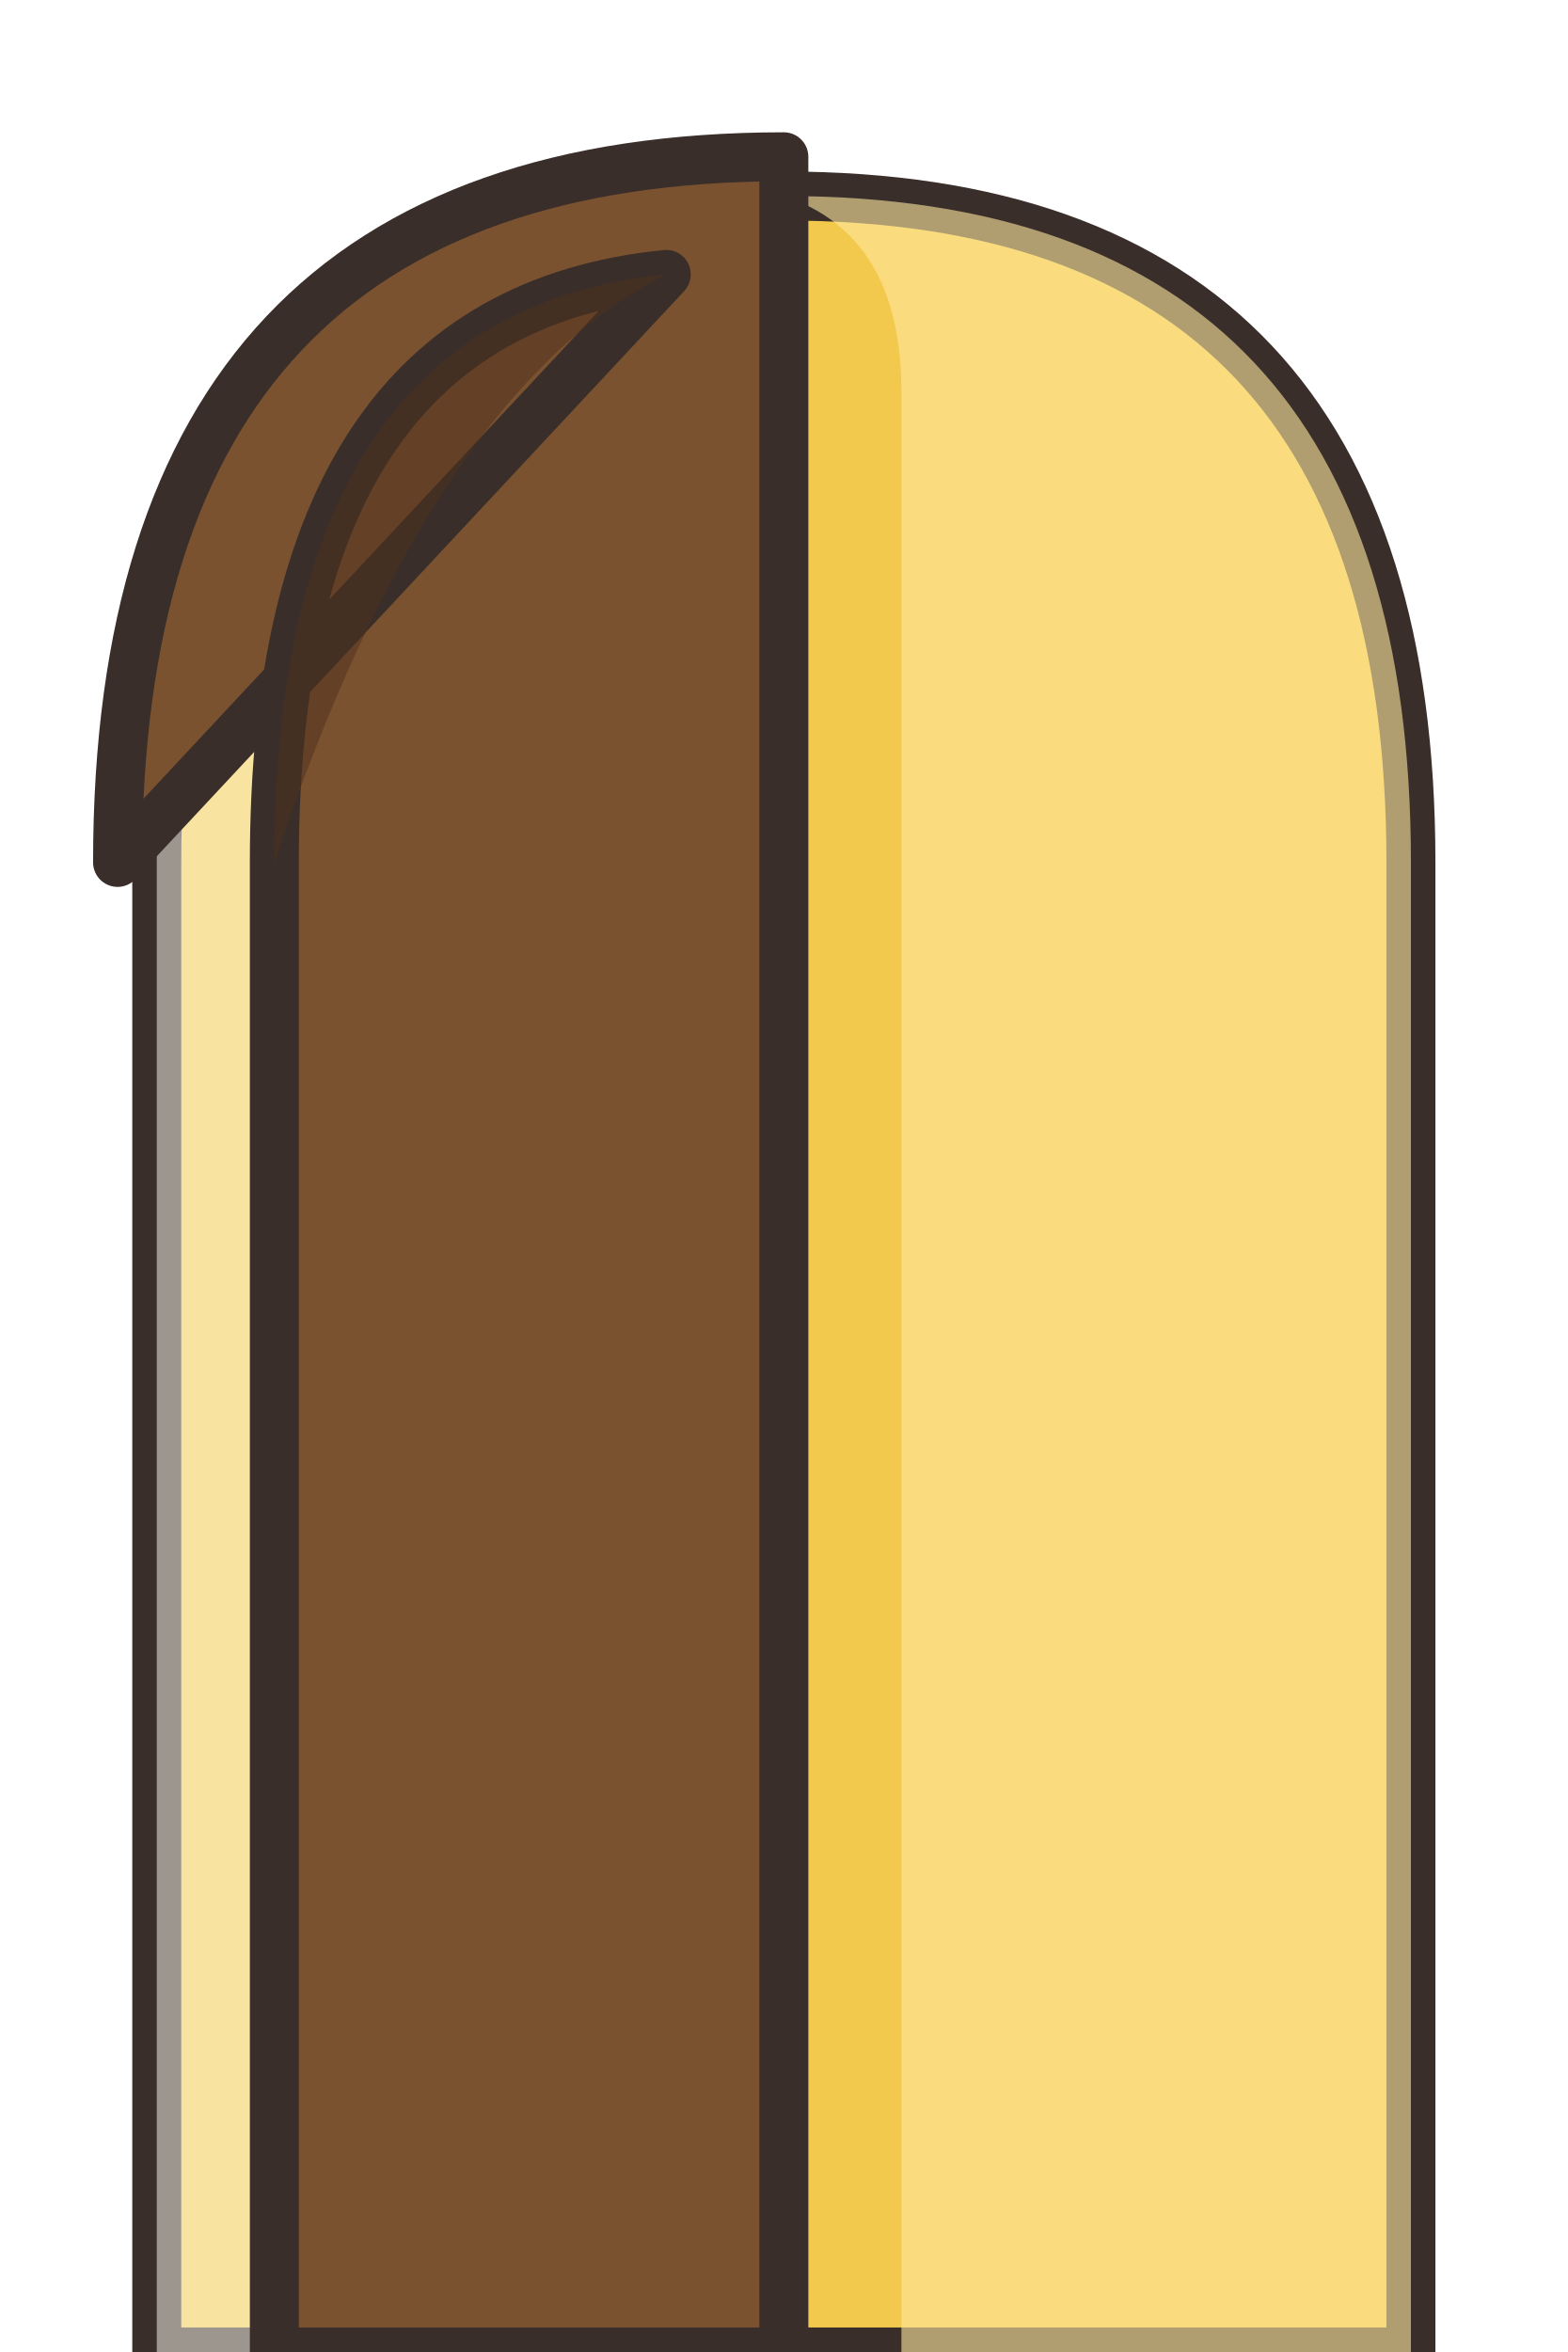
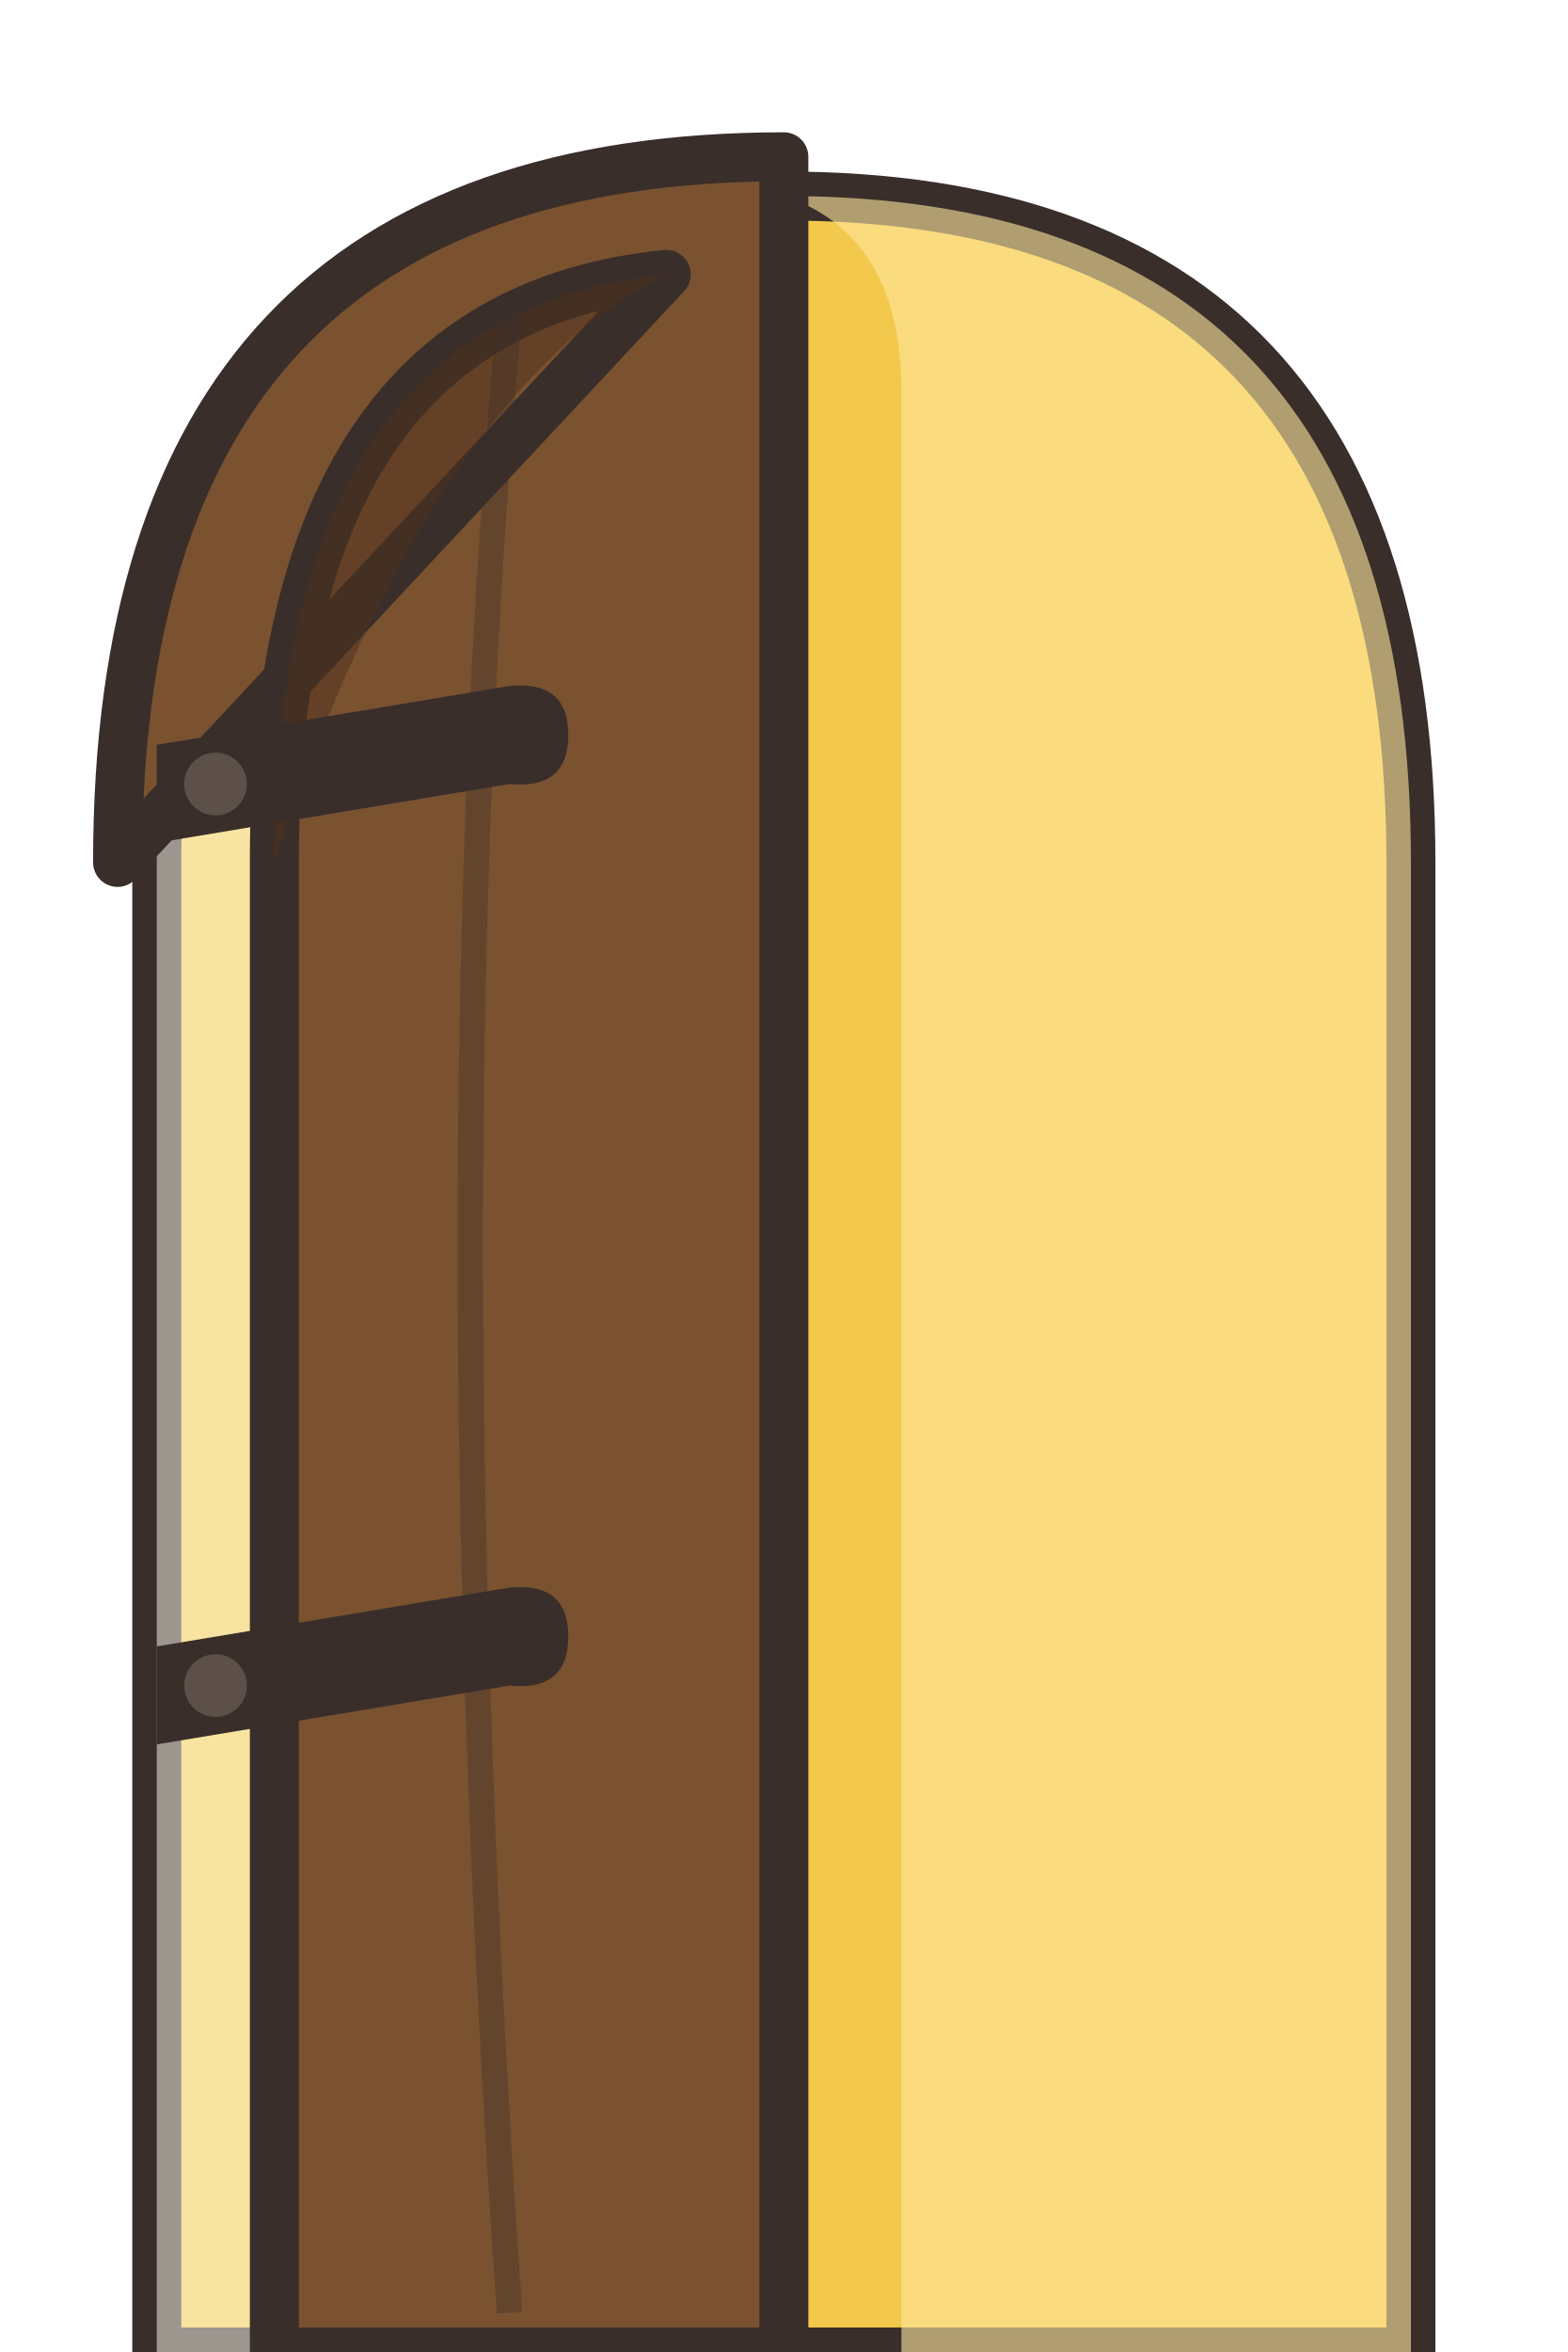
<svg xmlns="http://www.w3.org/2000/svg" width="80" height="120" viewBox="0 0 80 120">
  <path d="M8,120 L8,44 Q8,10 40,10 Q72,10 72,44 L72,120 Z" fill="#F2C94C" stroke="#3A2E2A" stroke-width="2.5" stroke-linejoin="round" />
  <path d="M40,10 Q72,10 72,44 L72,120 L46,120 L46,20 Q46,12 40,10 Z" fill="#FFE9A0" opacity="0.6" />
  <path d="M8,120 L8,44 Q8,10 40,10 L40,120 Z" fill="#FFFDF4" opacity="0.5" />
  <path d="M6,44 Q6,8 40,8 L40,120 L14,120 L14,44 Q14,16 34,14 Z" fill="#7A5230" stroke="#3A2E2A" stroke-width="2.5" stroke-linejoin="round" />
  <path d="M14,44 Q14,16 34,14 Q22,20 14,44 Z" fill="#4E2F1C" opacity="0.5" />
+   <path d="M26,16 Q22,60 26,118" fill="none" stroke="#3A2E2A" stroke-width="1.3" opacity="0.35" />
+   <path d="M8,38 L26,35 Q29,34.7 29,37.5 Q29,40.3 26,40 L8,43 Z" fill="#3A2E2A" />
+   <circle cx="11" cy="40" r="1.6" fill="#5C5048" />
+   <path d="M8,84 L26,81 Q29,80.7 29,83.5 Q29,86.3 26,86 L8,89 Z" fill="#3A2E2A" />
+   <circle cx="11" cy="86" r="1.6" fill="#5C5048" />
</svg>
